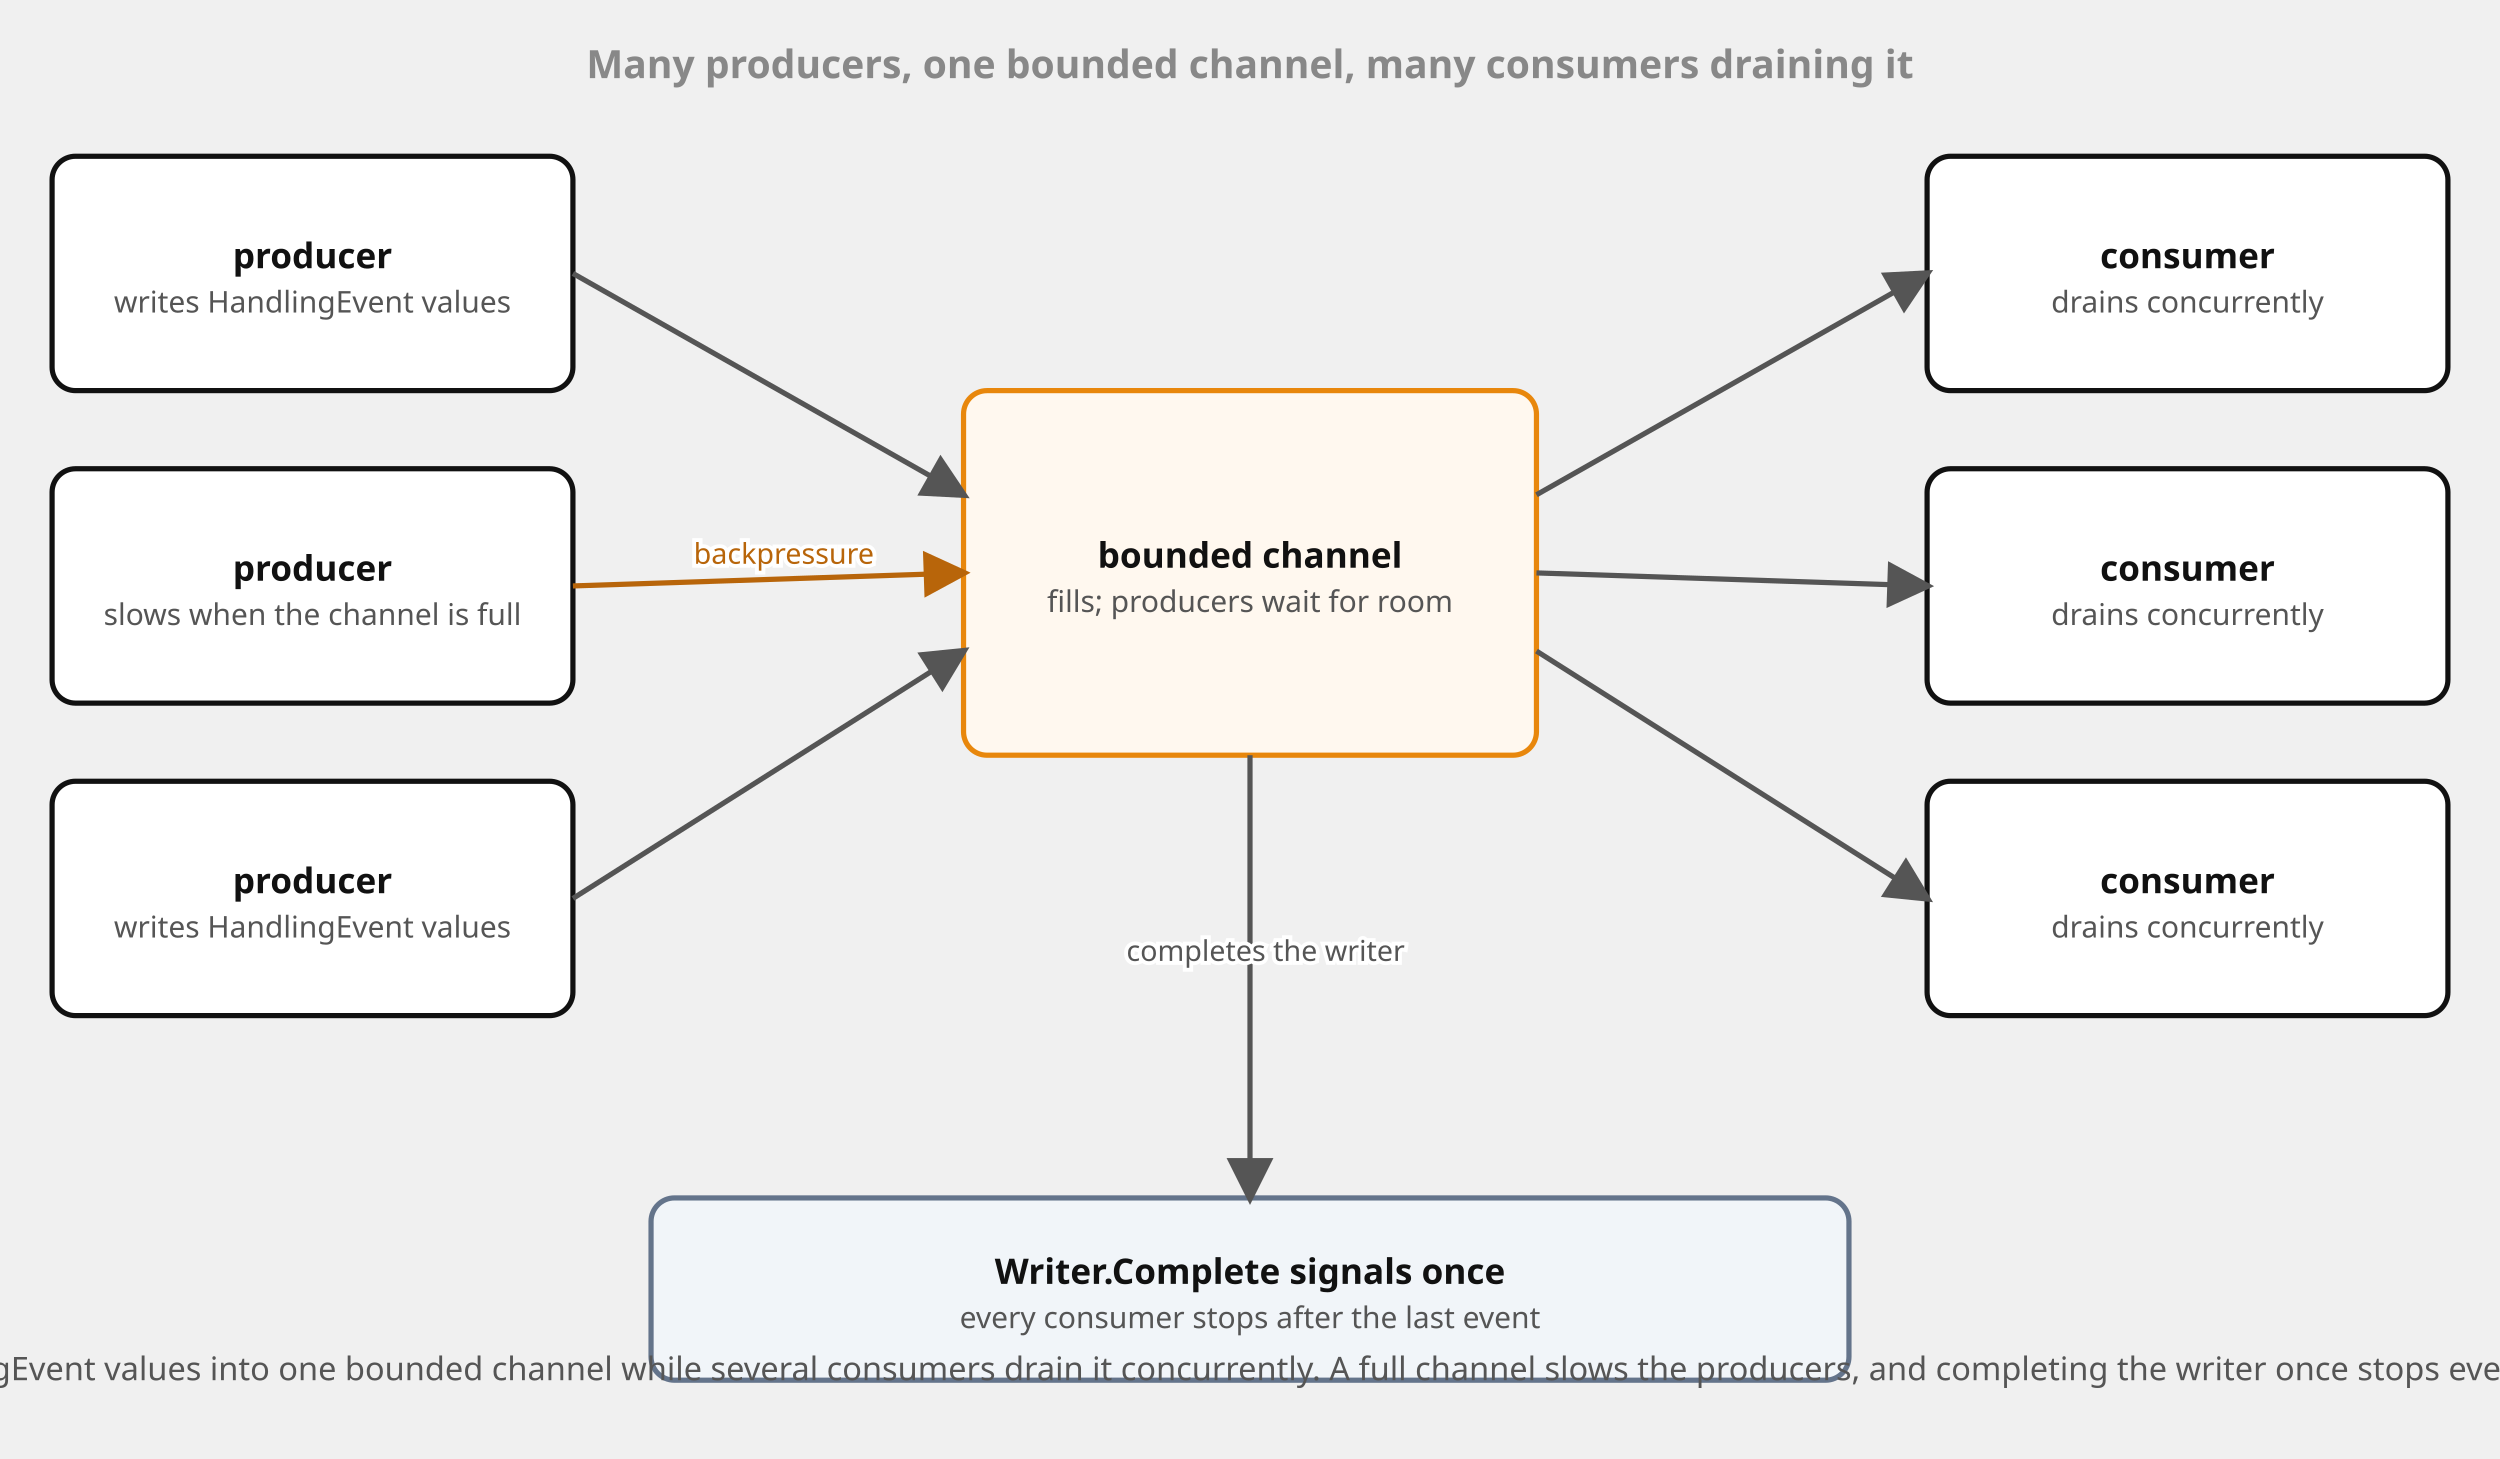
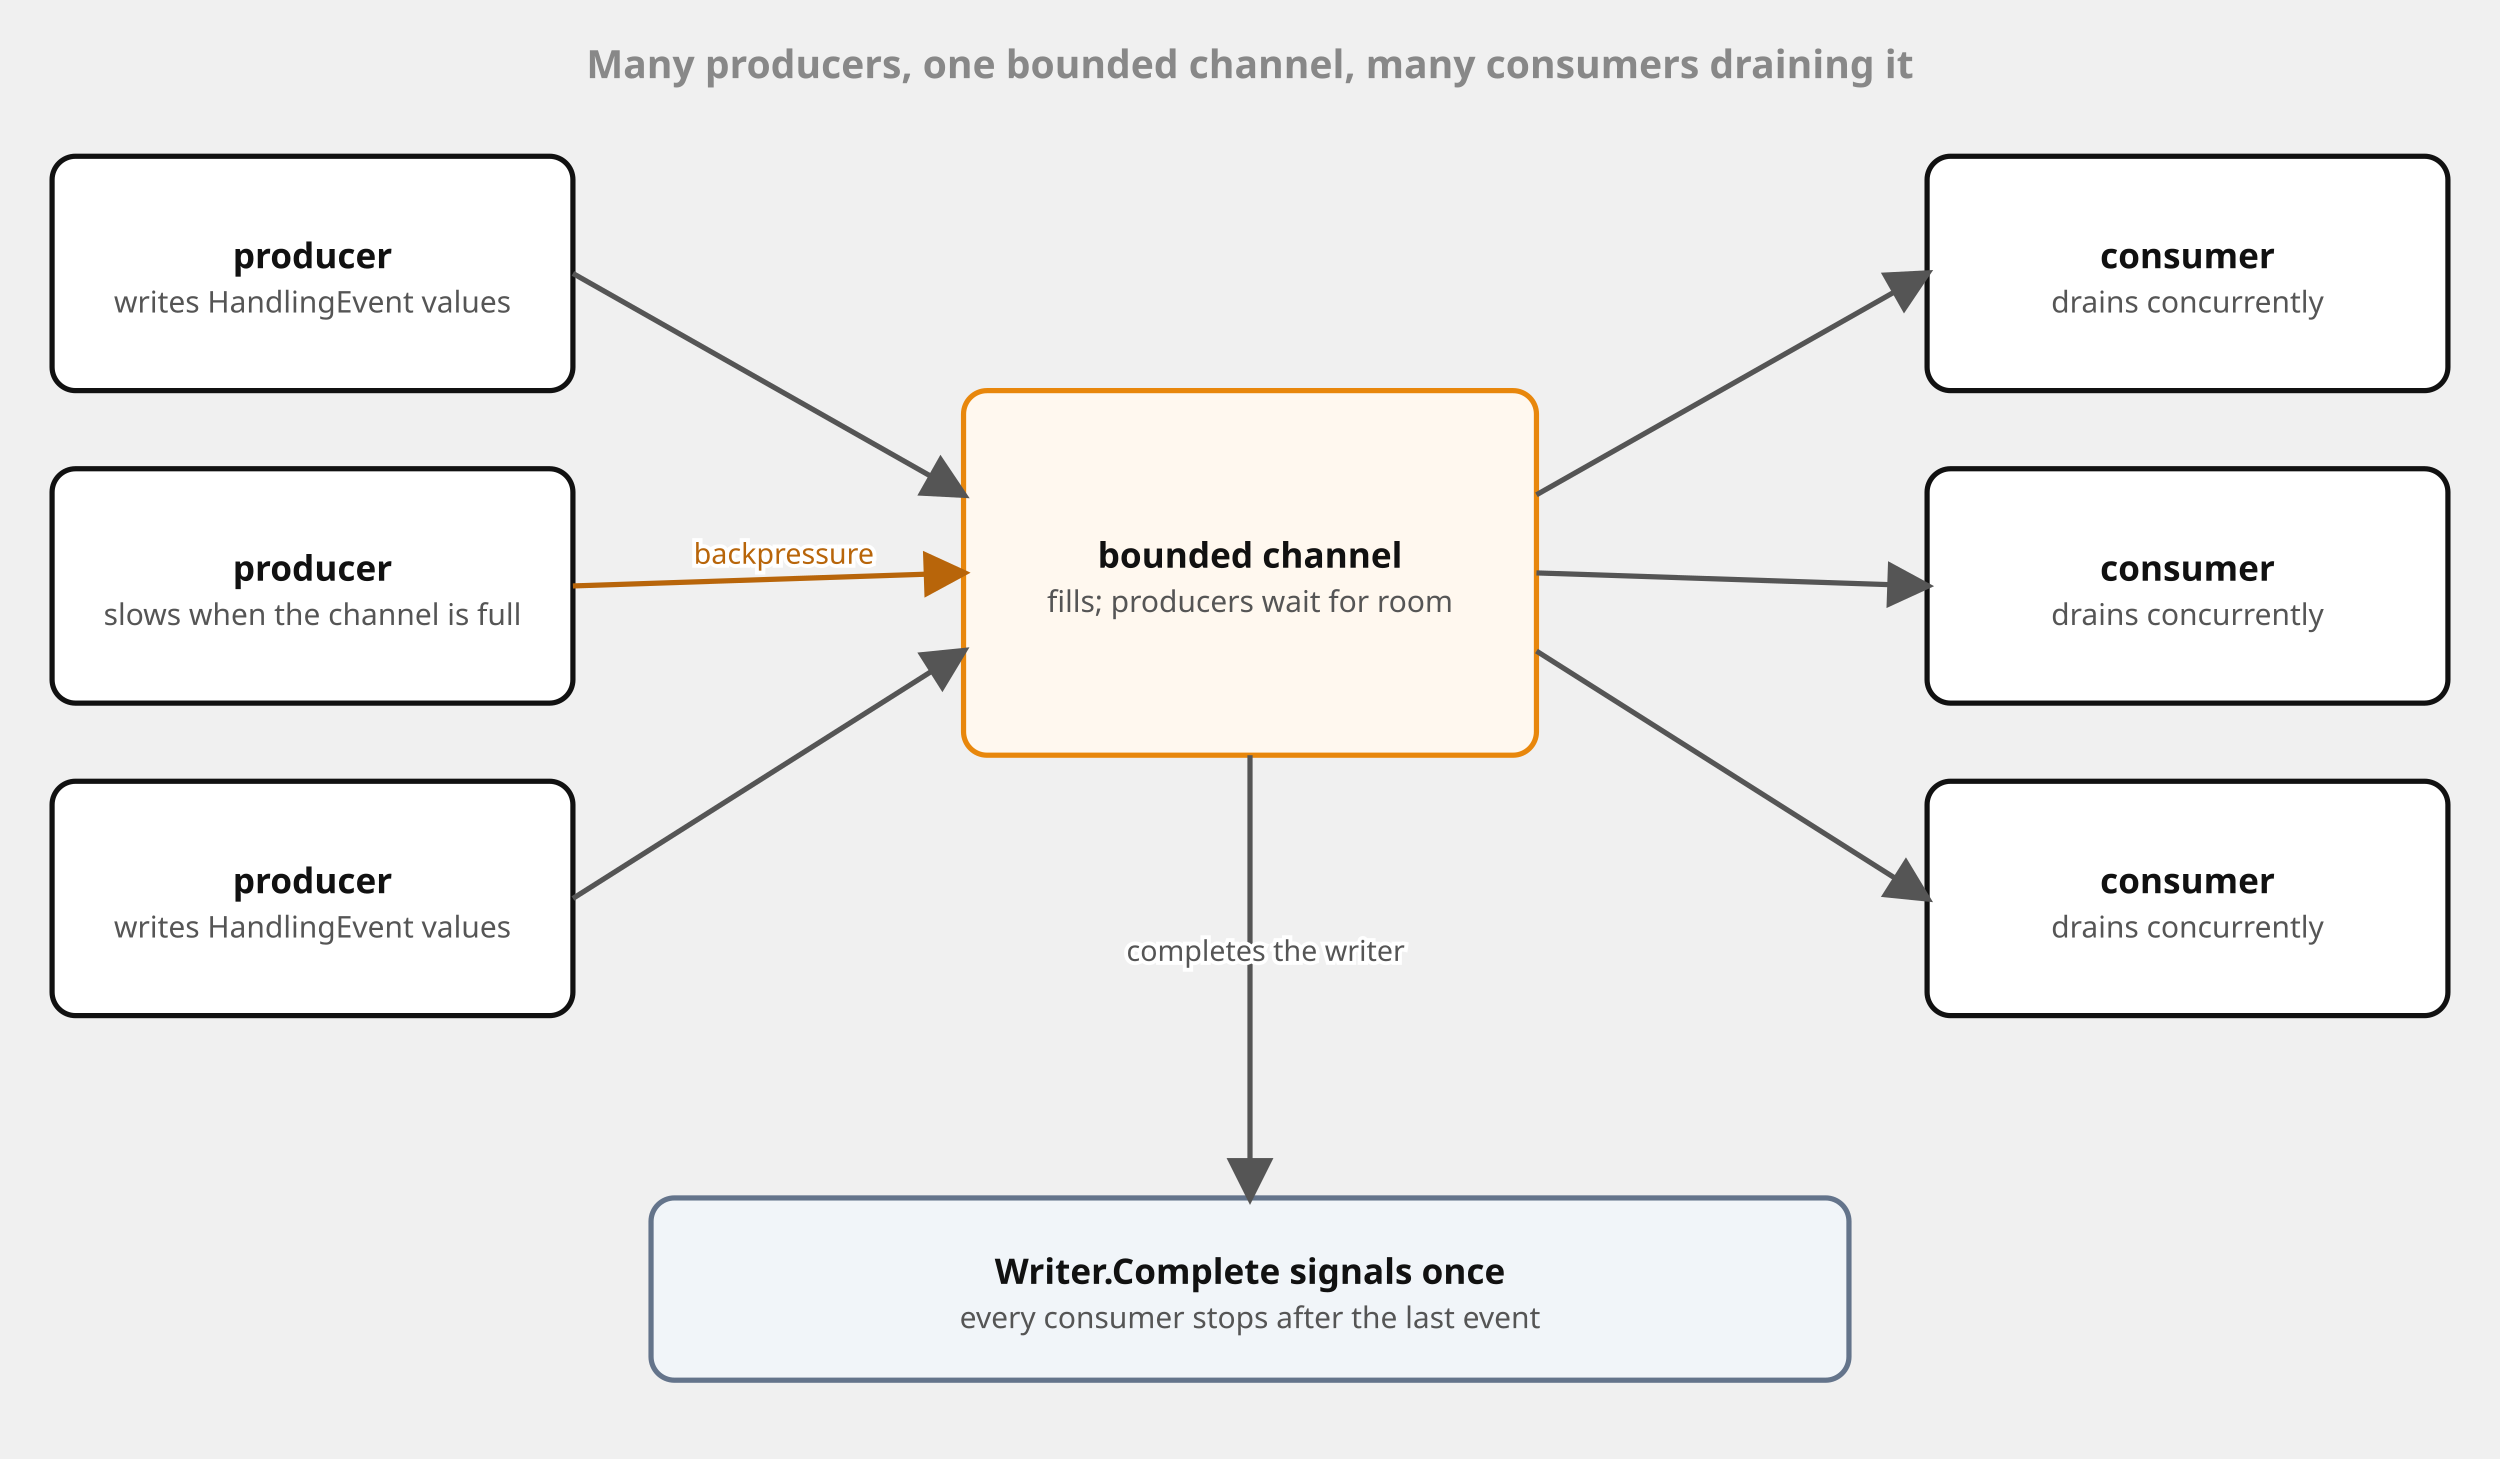
<svg xmlns="http://www.w3.org/2000/svg" viewBox="0 0 960 560" font-family="'Red Hat Text', system-ui, sans-serif" role="img">
  <defs>
    <marker id="a" viewBox="0 0 10 10" refX="8.5" refY="5" markerWidth="9" markerHeight="9" orient="auto-start-reverse">
      <path d="M0,0 L10,5 L0,10 z" fill="#555" />
    </marker>
    <marker id="am" viewBox="0 0 10 10" refX="8.5" refY="5" markerWidth="9" markerHeight="9" orient="auto-start-reverse">
      <path d="M0,0 L10,5 L0,10 z" fill="#b8650a" />
    </marker>
  </defs>
  <rect x="20" y="60" width="200" height="90" rx="9" fill="#ffffff" stroke="#111111" stroke-width="2" />
  <text x="120.0" y="103.0" font-size="13.5" font-weight="700" fill="#111111" text-anchor="middle">producer</text>
  <text x="120.0" y="120.0" font-size="11.5" fill="#555555" text-anchor="middle">writes HandlingEvent values</text>
  <rect x="20" y="180" width="200" height="90" rx="9" fill="#ffffff" stroke="#111111" stroke-width="2" />
  <text x="120.0" y="223.0" font-size="13.5" font-weight="700" fill="#111111" text-anchor="middle">producer</text>
  <text x="120.0" y="240.0" font-size="11.5" fill="#555555" text-anchor="middle">slows when the channel is full</text>
  <rect x="20" y="300" width="200" height="90" rx="9" fill="#ffffff" stroke="#111111" stroke-width="2" />
  <text x="120.0" y="343.0" font-size="13.5" font-weight="700" fill="#111111" text-anchor="middle">producer</text>
  <text x="120.0" y="360.0" font-size="11.5" fill="#555555" text-anchor="middle">writes HandlingEvent values</text>
  <rect x="370" y="150" width="220" height="140" rx="9" fill="#fff8ef" stroke="#e8870c" stroke-width="2" />
  <text x="480.0" y="218.0" font-size="13.5" font-weight="700" fill="#111111" text-anchor="middle">bounded channel</text>
  <text x="480.0" y="235.0" font-size="11.5" fill="#555555" text-anchor="middle">fills; producers wait for room</text>
  <rect x="740" y="60" width="200" height="90" rx="9" fill="#ffffff" stroke="#111111" stroke-width="2" />
  <text x="840.0" y="103.0" font-size="13.5" font-weight="700" fill="#111111" text-anchor="middle">consumer</text>
  <text x="840.0" y="120.0" font-size="11.5" fill="#555555" text-anchor="middle">drains concurrently</text>
  <rect x="740" y="180" width="200" height="90" rx="9" fill="#ffffff" stroke="#111111" stroke-width="2" />
  <text x="840.0" y="223.0" font-size="13.5" font-weight="700" fill="#111111" text-anchor="middle">consumer</text>
  <text x="840.0" y="240.0" font-size="11.5" fill="#555555" text-anchor="middle">drains concurrently</text>
  <rect x="740" y="300" width="200" height="90" rx="9" fill="#ffffff" stroke="#111111" stroke-width="2" />
  <text x="840.0" y="343.0" font-size="13.5" font-weight="700" fill="#111111" text-anchor="middle">consumer</text>
  <text x="840.0" y="360.0" font-size="11.5" fill="#555555" text-anchor="middle">drains concurrently</text>
  <rect x="250" y="460" width="460" height="70" rx="9" fill="#f1f5f9" stroke="#64748b" stroke-width="2" />
  <text x="480.0" y="493.0" font-size="13.5" font-weight="700" fill="#111111" text-anchor="middle">Writer.Complete signals once</text>
  <text x="480.0" y="510.0" font-size="11.5" fill="#555555" text-anchor="middle">every consumer stops after the last event</text>
  <path d="M220,105 L370,190" fill="none" stroke="#555" stroke-width="2" marker-end="url(#a)" />
  <path d="M220,225 L370,220" fill="none" stroke="#b8650a" stroke-width="2" marker-end="url(#am)" />
  <text x="301.0" y="216.5" font-size="11" fill="#ffffff" stroke="#ffffff" stroke-width="3" paint-order="stroke" text-anchor="middle">backpressure</text>
  <text x="301.0" y="216.5" font-size="11" fill="#b8650a" text-anchor="middle">backpressure</text>
  <path d="M220,345 L370,250" fill="none" stroke="#555" stroke-width="2" marker-end="url(#a)" />
  <path d="M590,190 L740,105" fill="none" stroke="#555" stroke-width="2" marker-end="url(#a)" />
  <path d="M590,220 L740,225" fill="none" stroke="#555" stroke-width="2" marker-end="url(#a)" />
  <path d="M590,250 L740,345" fill="none" stroke="#555" stroke-width="2" marker-end="url(#a)" />
  <path d="M480,290 L480,460" fill="none" stroke="#555" stroke-width="2" marker-end="url(#a)" />
  <text x="486.0" y="369.0" font-size="11" fill="#ffffff" stroke="#ffffff" stroke-width="3" paint-order="stroke" text-anchor="middle">completes the writer</text>
  <text x="486.0" y="369.0" font-size="11" fill="#555" text-anchor="middle">completes the writer</text>
  <text x="480" y="30" font-size="15" fill="#888" text-anchor="middle" font-weight="700">Many producers, one bounded channel, many consumers draining it</text>
-   <text x="480" y="530" font-size="12.5" fill="#555555" text-anchor="middle">Several producers write HandlingEvent values into one bounded channel while several consumers drain it concurrently. A full channel slows the producers, and completing the writer once stops every consumer after the last event.</text>
</svg>
